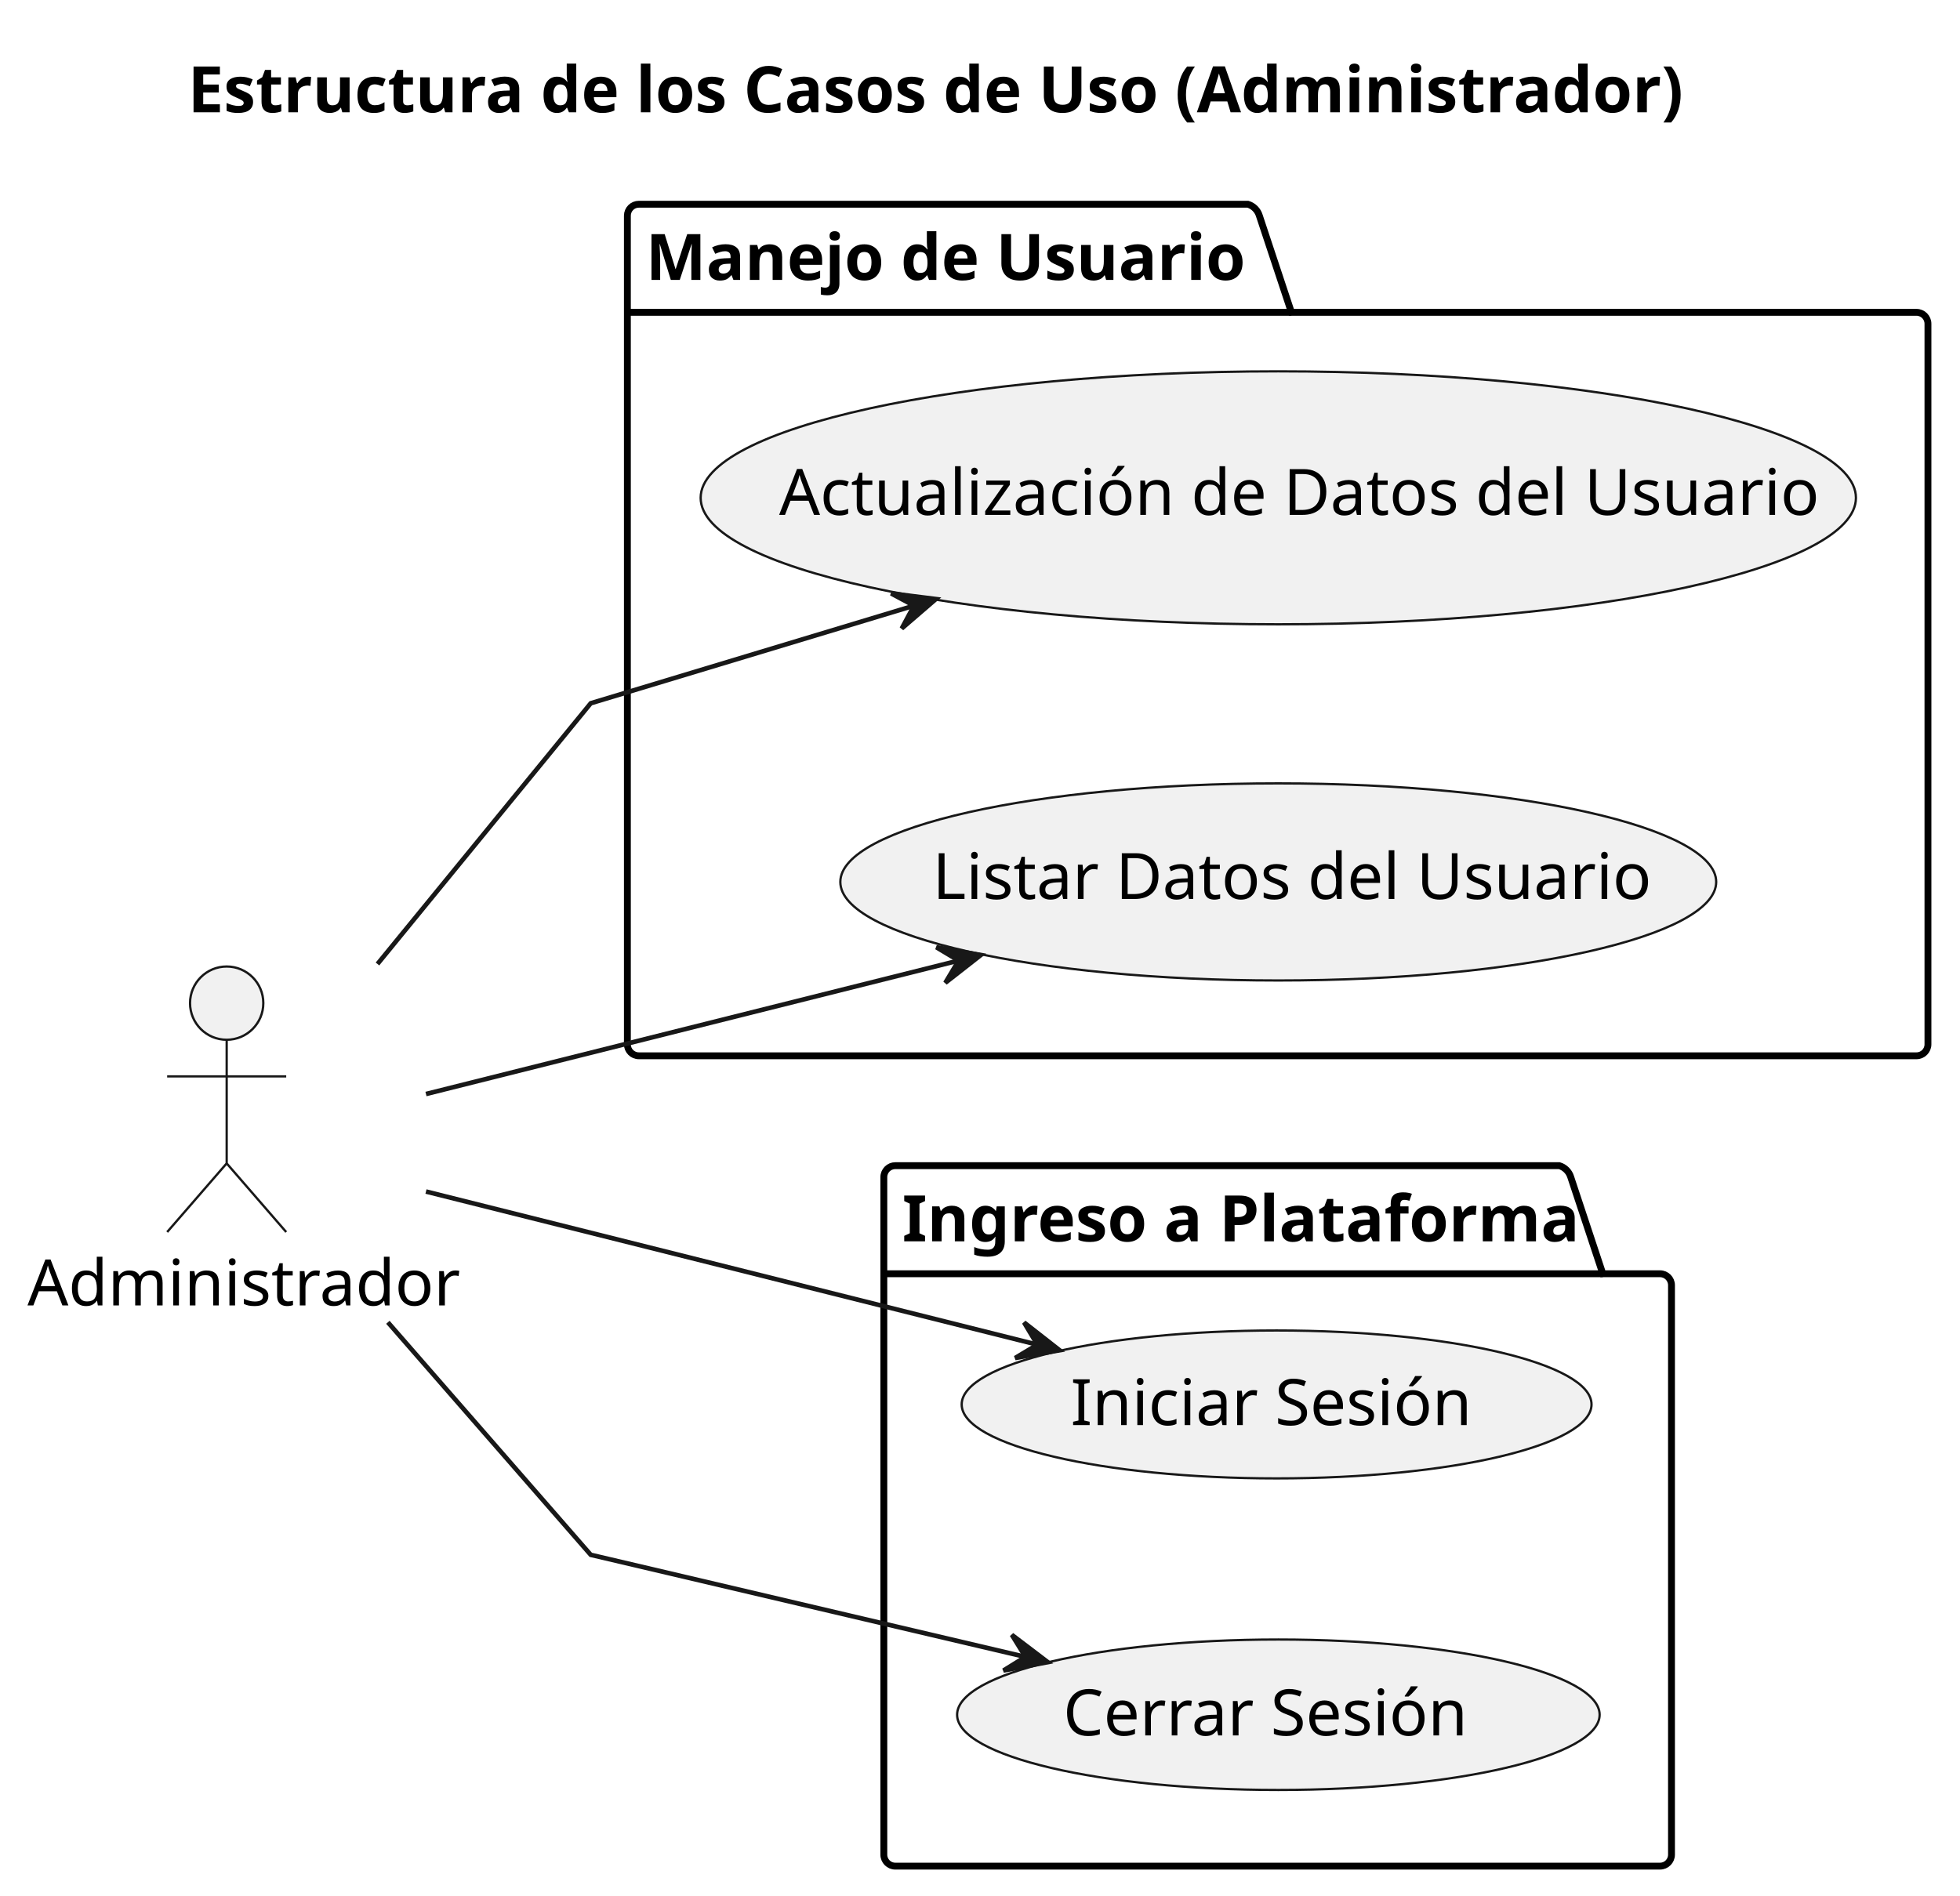
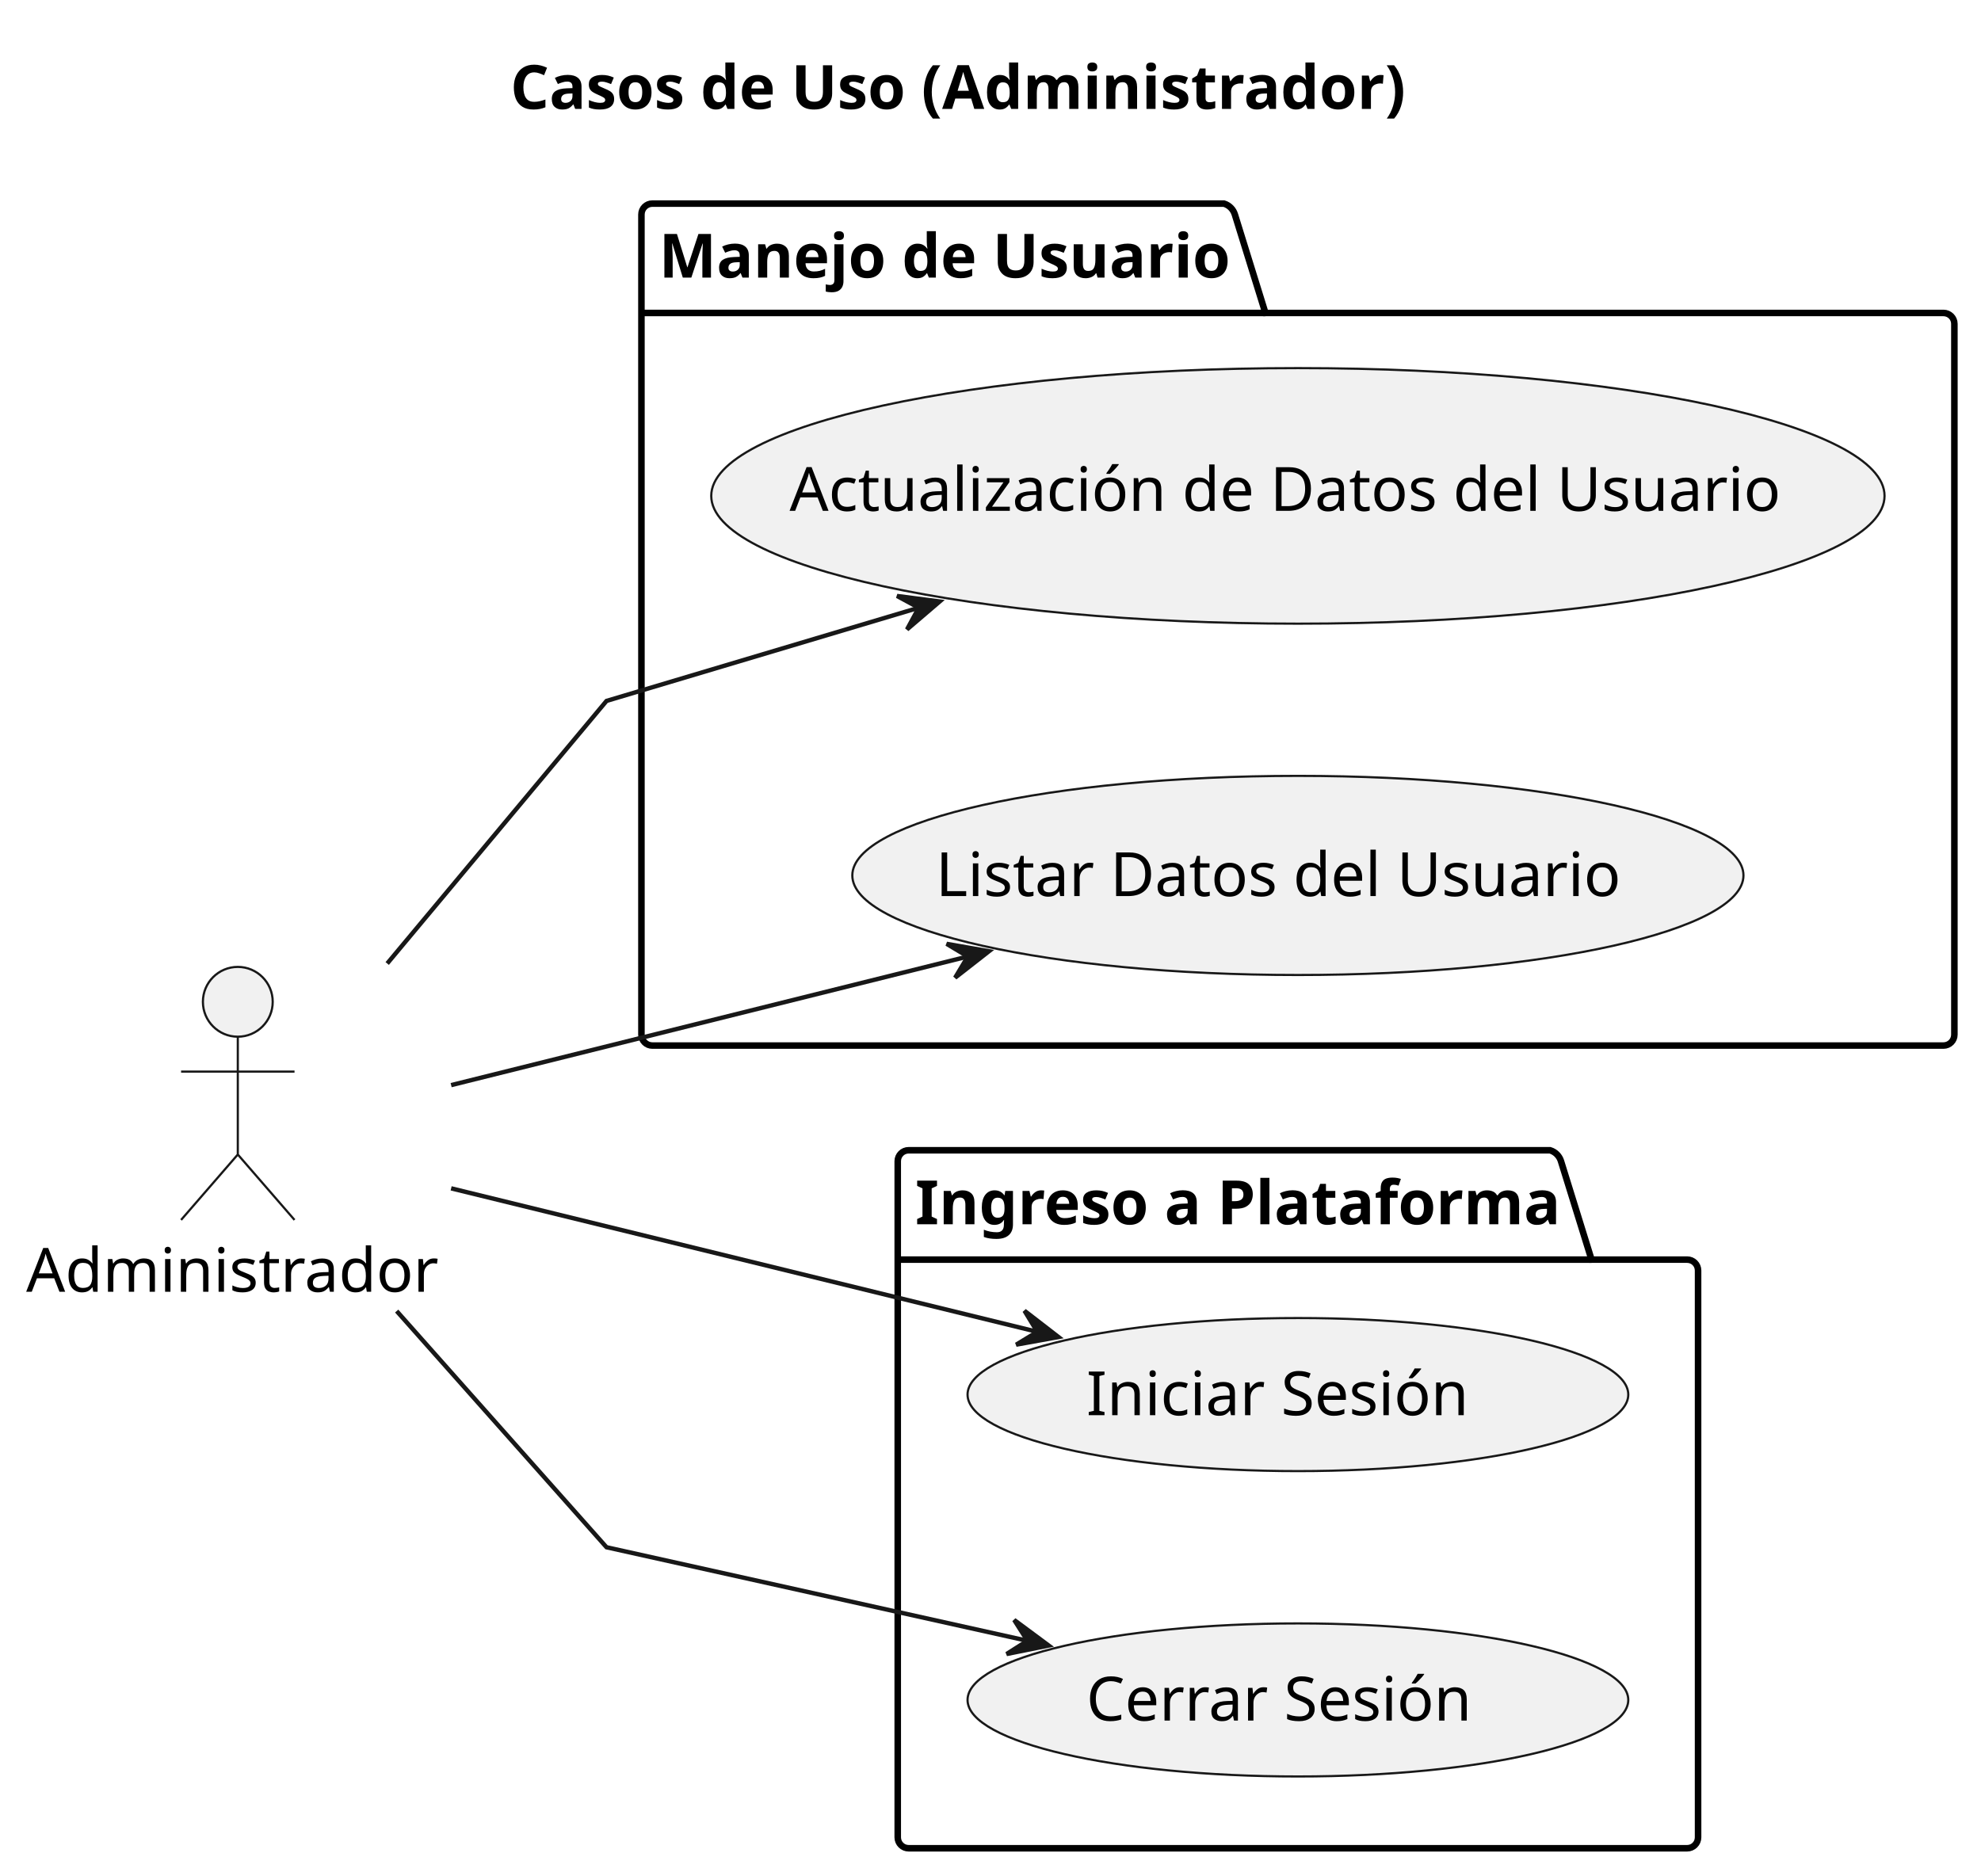
- <svg xmlns="http://www.w3.org/2000/svg" contentStyleType="text/css" height="414px" preserveAspectRatio="none" style="width:428px;height:414px;background:#FFFFFF;" version="1.1" viewBox="0 0 428 414" width="428px" zoomAndPan="magnify">
+ <svg xmlns="http://www.w3.org/2000/svg" contentStyleType="text/css" height="430px" preserveAspectRatio="none" style="width:454px;height:430px;background:#FFFFFF;" version="1.1" viewBox="0 0 454 430" width="454px" zoomAndPan="magnify">
  <defs />
  <g>
-     <rect fill="none" height="27.609" id="_title" style="stroke:none;stroke-width:1.0;" width="342" x="36" y="5" />
-     <text fill="#000000" font-family="sans-serif" font-size="14" font-weight="bold" lengthAdjust="spacing" textLength="332" x="41" y="24.533">Estructura de los Casos de Uso (Administrador)</text>
+     <rect fill="none" height="29.068" id="_title" style="stroke:none;stroke-width:1.0;" width="217" x="111.95" y="5" />
+     <text fill="#000000" font-family="sans-serif" font-size="14" font-weight="bold" lengthAdjust="spacing" textLength="207" x="116.95" y="24.966">Casos de Uso (Administrador)</text>
    <g id="cluster_cuentas">
-       <path d="M139.5,44.609 L272.5,44.609 A3.75,3.75 0 0 1 275,47.109 L282,68.219 L418.5,68.219 A2.5,2.5 0 0 1 421,70.719 L421,228.109 A2.5,2.5 0 0 1 418.5,230.609 L139.5,230.609 A2.5,2.5 0 0 1 137,228.109 L137,47.109 A2.5,2.5 0 0 1 139.5,44.609 " fill="none" style="stroke:#000000;stroke-width:1.5;" />
-       <line style="stroke:#000000;stroke-width:1.5;" x1="137" x2="282" y1="68.219" y2="68.219" />
-       <text fill="#000000" font-family="sans-serif" font-size="14" font-weight="bold" lengthAdjust="spacing" textLength="132" x="141" y="61.143">Manejo de Usuario</text>
+       <path d="M149.5,46.67 L280.5,46.67 A3.75,3.75 0 0 1 283,49.17 L290,71.738 L445.4,71.738 A2.5,2.5 0 0 1 447.9,74.238 L447.9,237.17 A2.5,2.5 0 0 1 445.4,239.67 L149.5,239.67 A2.5,2.5 0 0 1 147,237.17 L147,49.17 A2.5,2.5 0 0 1 149.5,46.67 " fill="none" style="stroke:#000000;stroke-width:1.5;" />
+       <line style="stroke:#000000;stroke-width:1.5;" x1="147" x2="290" y1="71.738" y2="71.738" />
+       <text fill="#000000" font-family="sans-serif" font-size="14" font-weight="bold" lengthAdjust="spacing" textLength="130" x="151" y="63.636">Manejo de Usuario</text>
    </g>
    <g id="cluster_ingreso">
-       <path d="M195.5,254.609 L340.5,254.609 A3.75,3.75 0 0 1 343,257.109 L350,278.219 L362.5,278.219 A2.5,2.5 0 0 1 365,280.719 L365,405.109 A2.5,2.5 0 0 1 362.5,407.609 L195.5,407.609 A2.5,2.5 0 0 1 193,405.109 L193,257.109 A2.5,2.5 0 0 1 195.5,254.609 " fill="none" style="stroke:#000000;stroke-width:1.5;" />
-       <line style="stroke:#000000;stroke-width:1.5;" x1="193" x2="350" y1="278.219" y2="278.219" />
-       <text fill="#000000" font-family="sans-serif" font-size="14" font-weight="bold" lengthAdjust="spacing" textLength="144" x="197" y="271.143">Ingreso a Plataforma</text>
+       <path d="M208.24,263.67 L355.24,263.67 A3.75,3.75 0 0 1 357.74,266.17 L364.74,288.738 L386.66,288.738 A2.5,2.5 0 0 1 389.16,291.238 L389.16,421.17 A2.5,2.5 0 0 1 386.66,423.67 L208.24,423.67 A2.5,2.5 0 0 1 205.74,421.17 L205.74,266.17 A2.5,2.5 0 0 1 208.24,263.67 " fill="none" style="stroke:#000000;stroke-width:1.5;" />
+       <line style="stroke:#000000;stroke-width:1.5;" x1="205.74" x2="364.74" y1="288.738" y2="288.738" />
+       <text fill="#000000" font-family="sans-serif" font-size="14" font-weight="bold" lengthAdjust="spacing" textLength="146" x="209.74" y="280.636">Ingreso a Plataforma</text>
    </g>
    <g id="elem_Actualización de Datos del Usuario">
-       <ellipse cx="279.138" cy="108.737" fill="#F1F1F1" rx="126.138" ry="27.628" style="stroke:#181818;stroke-width:0.5;" />
-       <text fill="#000000" font-family="sans-serif" font-size="14" lengthAdjust="spacing" textLength="218" x="170.138" y="112.466">Actualización de Datos del Usuario</text>
+       <ellipse cx="297.448" cy="113.67" fill="#F1F1F1" rx="134.448" ry="29.29" style="stroke:#181818;stroke-width:0.5;" />
+       <text fill="#000000" font-family="sans-serif" font-size="14" lengthAdjust="spacing" textLength="233" x="180.948" y="117.102">Actualización de Datos del Usuario</text>
    </g>
    <g id="elem_Listar Datos del Usuario">
-       <ellipse cx="279.13" cy="192.635" fill="#F1F1F1" rx="95.63" ry="21.526" style="stroke:#181818;stroke-width:0.5;" />
-       <text fill="#000000" font-family="sans-serif" font-size="14" lengthAdjust="spacing" textLength="151" x="203.63" y="196.364">Listar Datos del Usuario</text>
+       <ellipse cx="297.446" cy="200.673" fill="#F1F1F1" rx="102.116" ry="22.823" style="stroke:#181818;stroke-width:0.5;" />
+       <text fill="#000000" font-family="sans-serif" font-size="14" lengthAdjust="spacing" textLength="160" x="214.446" y="205.406">Listar Datos del Usuario</text>
    </g>
    <g id="elem_Iniciar Sesión">
-       <ellipse cx="278.769" cy="306.763" fill="#F1F1F1" rx="68.769" ry="16.154" style="stroke:#181818;stroke-width:0.5;" />
-       <text fill="#000000" font-family="sans-serif" font-size="14" lengthAdjust="spacing" textLength="84" x="233.769" y="311.28">Iniciar Sesión</text>
+       <ellipse cx="297.453" cy="319.673" fill="#F1F1F1" rx="75.713" ry="17.543" style="stroke:#181818;stroke-width:0.5;" />
+       <text fill="#000000" font-family="sans-serif" font-size="14" lengthAdjust="spacing" textLength="91" x="248.953" y="324.405">Iniciar Sesión</text>
    </g>
    <g id="elem_Cerrar Sesión">
-       <ellipse cx="279.153" cy="374.54" fill="#F1F1F1" rx="70.153" ry="16.431" style="stroke:#181818;stroke-width:0.5;" />
-       <text fill="#000000" font-family="sans-serif" font-size="14" lengthAdjust="spacing" textLength="88" x="232.153" y="379.057">Cerrar Sesión</text>
+       <ellipse cx="297.453" cy="389.673" fill="#F1F1F1" rx="75.713" ry="17.543" style="stroke:#181818;stroke-width:0.5;" />
+       <text fill="#000000" font-family="sans-serif" font-size="14" lengthAdjust="spacing" textLength="91" x="248.953" y="394.405">Cerrar Sesión</text>
    </g>
    <g id="elem_Administrador">
-       <ellipse cx="49.5" cy="219.109" fill="#F1F1F1" rx="8" ry="8" style="stroke:#181818;stroke-width:0.5;" />
-       <path d="M49.5,227.109 L49.5,254.109 M36.5,235.109 L62.5,235.109 M49.5,254.109 L36.5,269.109 M49.5,254.109 L62.5,269.109 " fill="none" style="stroke:#181818;stroke-width:0.5;" />
-       <text fill="#000000" font-family="sans-serif" font-size="14" lengthAdjust="spacing" textLength="87" x="6" y="285.143">Administrador</text>
+       <ellipse cx="54.5" cy="229.64" fill="#F1F1F1" rx="8" ry="8" style="stroke:#181818;stroke-width:0.5;" />
+       <path d="M54.5,237.64 L54.5,264.64 M41.5,245.64 L67.5,245.64 M54.5,264.64 L41.5,279.64 M54.5,264.64 L67.5,279.64 " fill="none" style="stroke:#181818;stroke-width:0.5;" />
+       <text fill="#000000" font-family="sans-serif" font-size="14" lengthAdjust="spacing" textLength="97" x="6" y="296.106">Administrador</text>
    </g>
    <g id="link_Administrador_Actualización de Datos del Usuario">
-       <path d="M82.43,210.559 C104.16,183.989 129,153.609 129,153.609 C129,153.609 163.65,143.139 199.54,132.309 " fill="none" id="Administrador-to-Actualización de Datos del Usuario" style="stroke:#181818;stroke-width:1.0;" />
-       <polygon fill="#181818" points="204.37,130.849,194.599,129.618,199.583,132.293,196.908,137.277,204.37,130.849" style="stroke:#181818;stroke-width:1.0;" />
+       <path d="M88.74,220.86 C112.03,192.97 139,160.67 139,160.67 C139,160.67 173.91,150.25 210.86,139.22 " fill="none" id="Administrador-to-Actualización de Datos del Usuario" style="stroke:#181818;stroke-width:1.0;" />
+       <polygon fill="#181818" points="215.35,137.88,205.583,136.613,210.558,139.306,207.865,144.281,215.35,137.88" style="stroke:#181818;stroke-width:1.0;" />
    </g>
    <g id="link_Administrador_Listar Datos del Usuario">
-       <path d="M93.02,238.959 C125.64,230.779 171.33,219.339 209.14,209.859 " fill="none" id="Administrador-to-Listar Datos del Usuario" style="stroke:#181818;stroke-width:1.0;" />
-       <polygon fill="#181818" points="214.18,208.599,204.477,206.908,209.33,209.815,206.423,214.668,214.18,208.599" style="stroke:#181818;stroke-width:1.0;" />
+       <path d="M103.39,248.74 C137.26,240.31 183.34,228.84 221.98,219.21 " fill="none" id="Administrador-to-Listar Datos del Usuario" style="stroke:#181818;stroke-width:1.0;" />
+       <polygon fill="#181818" points="226.65,218.05,216.949,216.352,221.799,219.263,218.889,224.113,226.65,218.05" style="stroke:#181818;stroke-width:1.0;" />
    </g>
    <g id="link_Administrador_Iniciar Sesión">
-       <path d="M93.02,260.259 C130.69,269.699 185.78,283.499 226.04,293.589 " fill="none" id="Administrador-to-Iniciar Sesión" style="stroke:#181818;stroke-width:1.0;" />
-       <polygon fill="#181818" points="231.38,294.929,223.623,288.861,226.53,293.713,221.677,296.62,231.38,294.929" style="stroke:#181818;stroke-width:1.0;" />
+       <path d="M103.39,272.4 C142.03,281.86 196.55,295.21 237.81,305.31 " fill="none" id="Administrador-to-Iniciar Sesión" style="stroke:#181818;stroke-width:1.0;" />
+       <polygon fill="#181818" points="242.58,306.48,234.785,300.46,237.723,305.294,232.888,308.231,242.58,306.48" style="stroke:#181818;stroke-width:1.0;" />
    </g>
    <g id="link_Administrador_Cerrar Sesión">
-       <path d="M84.7,288.819 C105.86,313.079 129,339.609 129,339.609 C129,339.609 181.29,351.889 223.92,361.909 " fill="none" id="Administrador-to-Cerrar Sesión" style="stroke:#181818;stroke-width:1.0;" />
-       <polygon fill="#181818" points="228.8,363.049,220.955,357.094,223.933,361.904,219.123,364.882,228.8,363.049" style="stroke:#181818;stroke-width:1.0;" />
+       <path d="M90.91,300.53 C113.67,326.15 139,354.67 139,354.67 C139,354.67 191.31,366.3 235.63,376.15 " fill="none" id="Administrador-to-Cerrar Sesión" style="stroke:#181818;stroke-width:1.0;" />
+       <polygon fill="#181818" points="240.34,377.2,232.426,371.338,235.46,376.112,230.685,379.146,240.34,377.2" style="stroke:#181818;stroke-width:1.0;" />
    </g>
  </g>
</svg>
